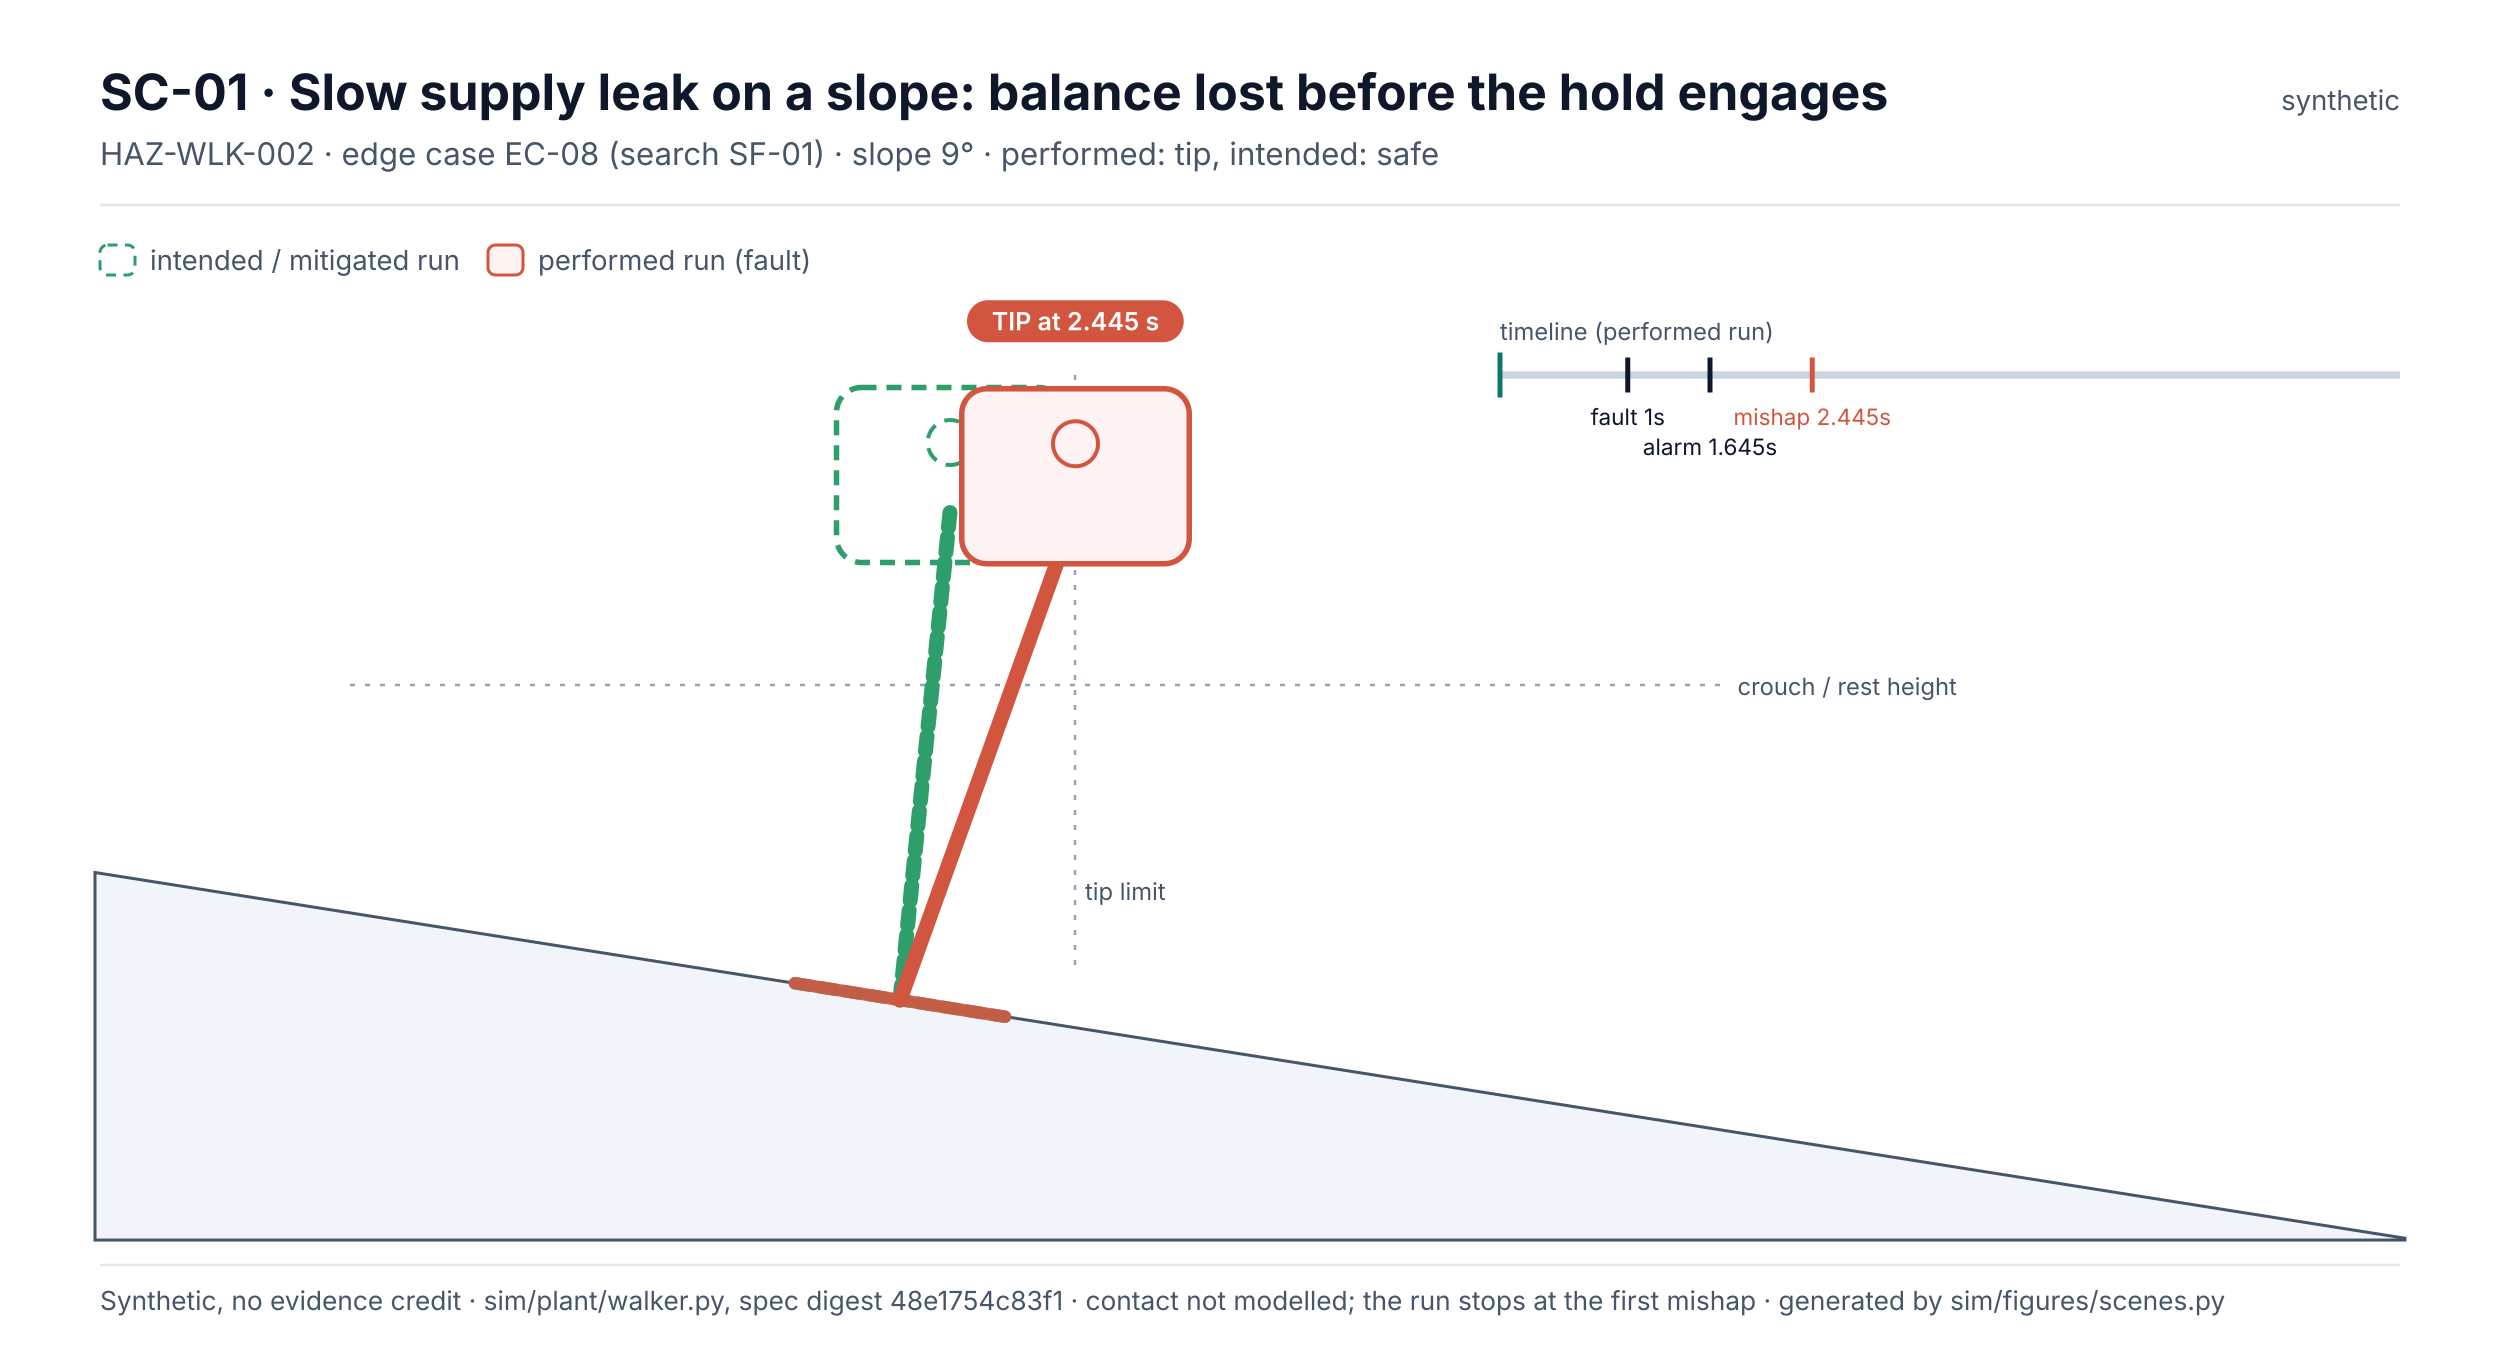
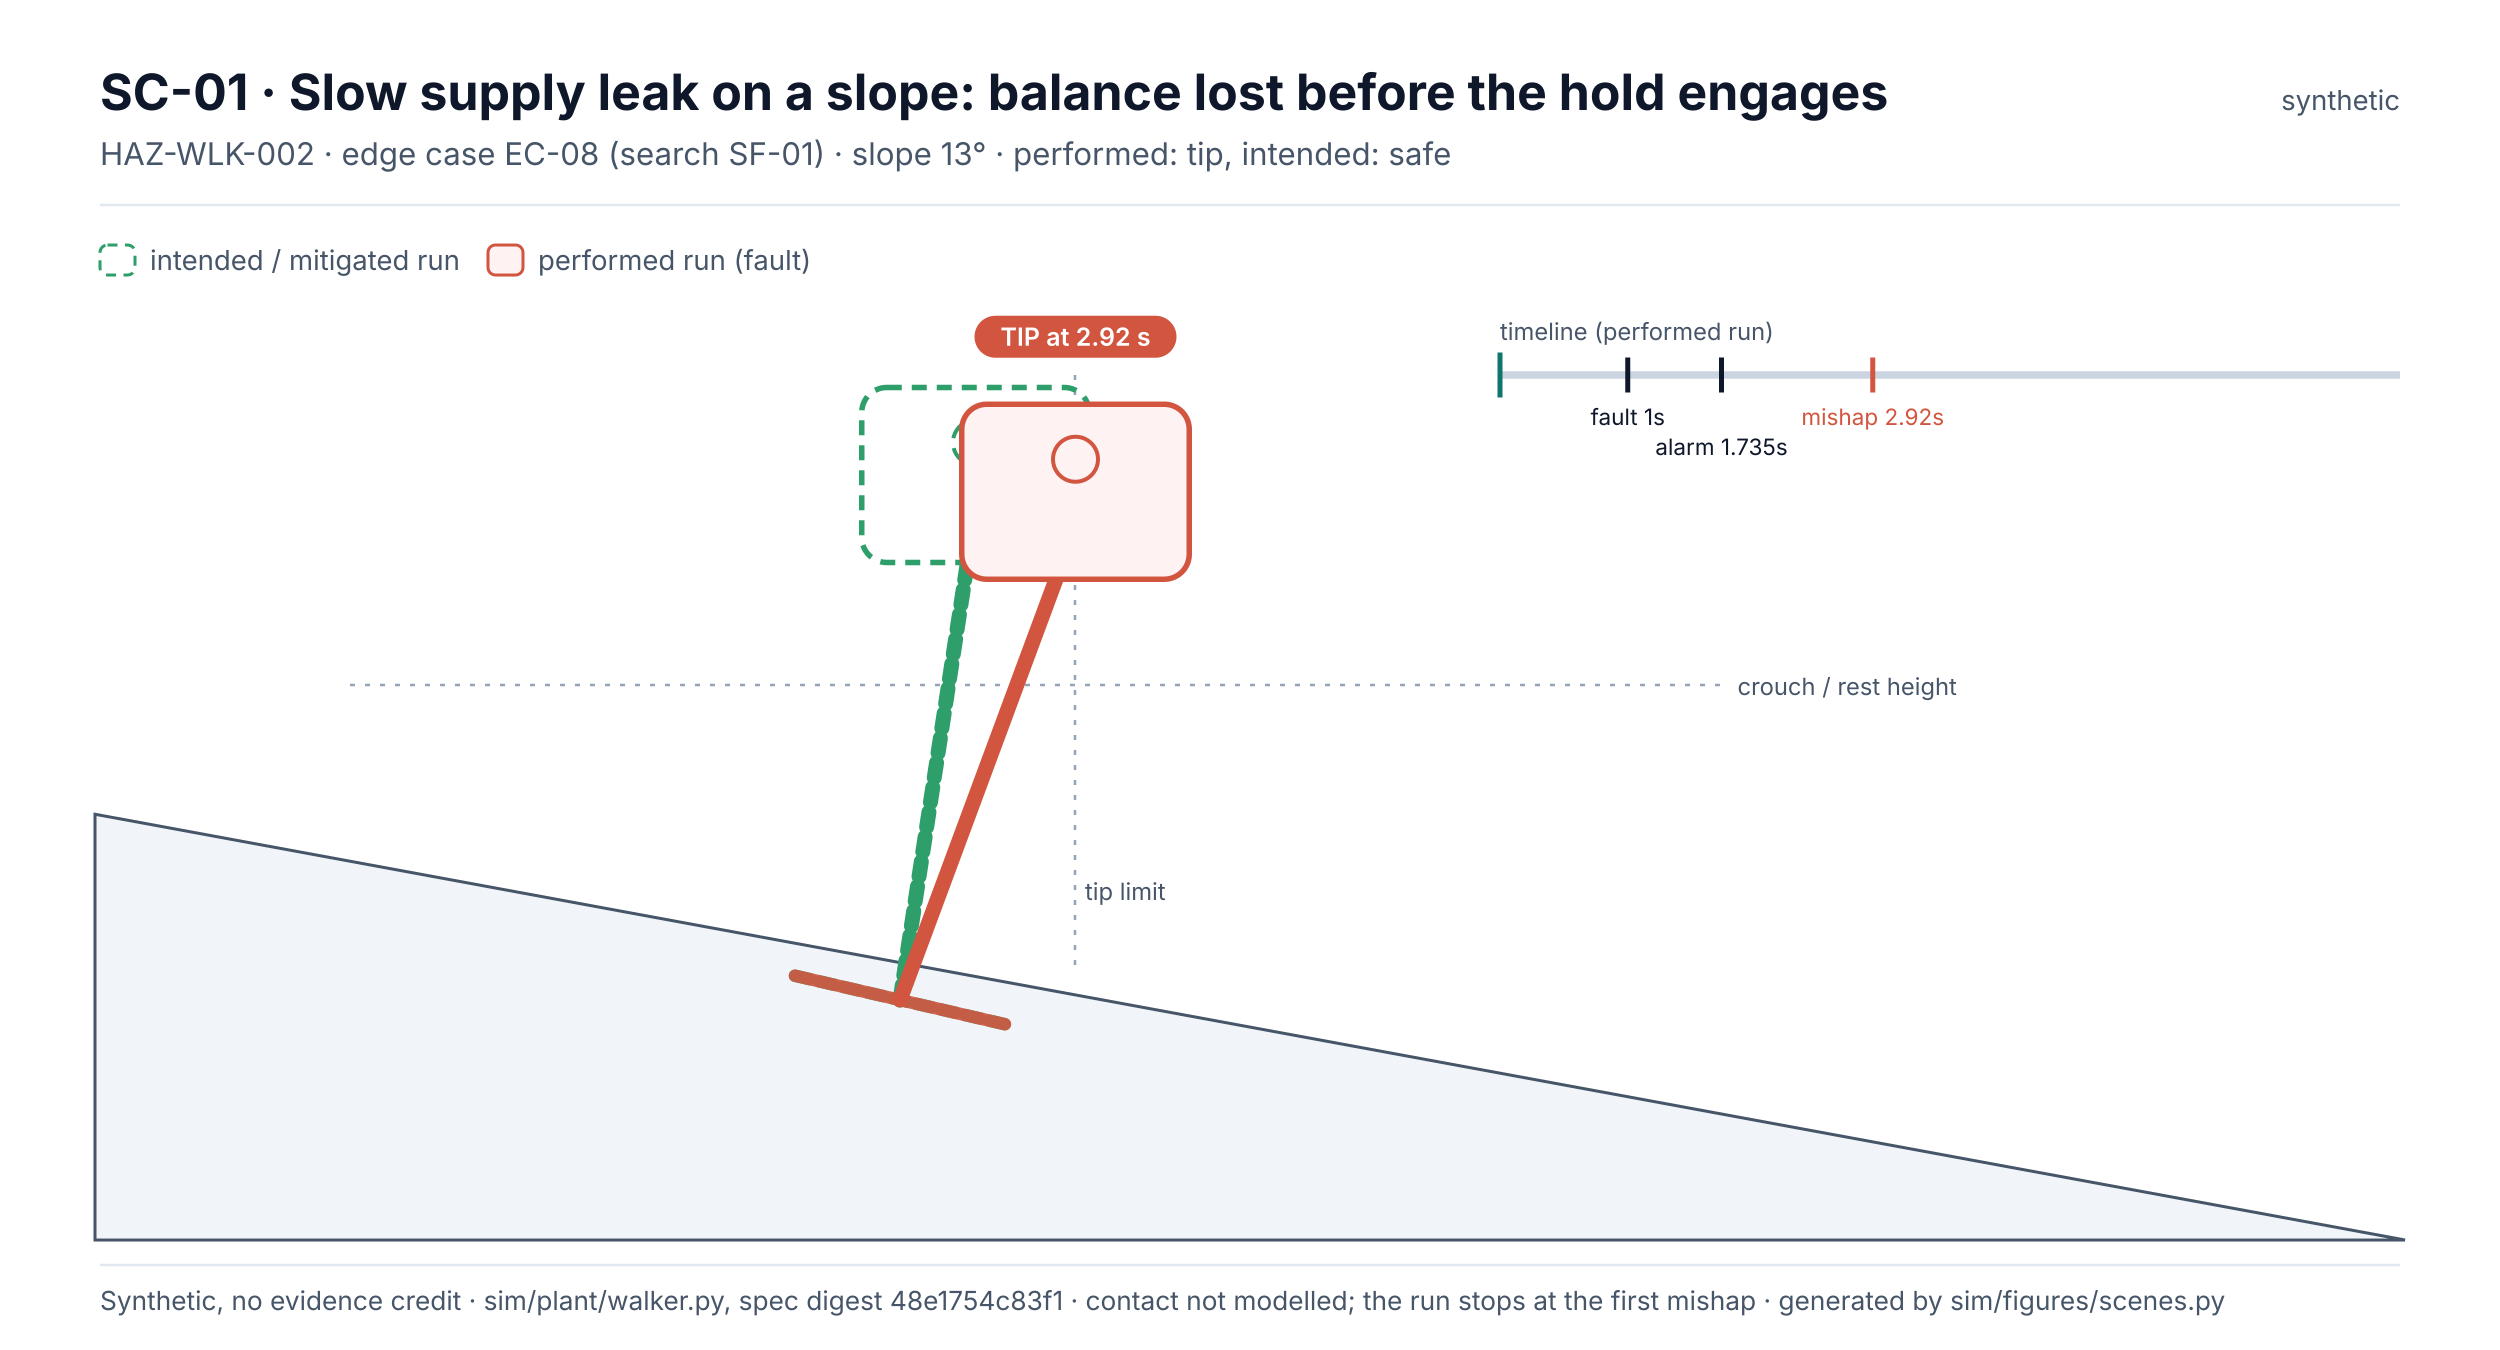
<svg xmlns="http://www.w3.org/2000/svg" width="1000" height="540" viewBox="0 0 1000 540" font-family="Inter, 'Segoe UI', Helvetica, Arial, sans-serif" role="img">
  <defs>
    <marker id="arr" viewBox="0 0 10 10" refX="9" refY="5" markerWidth="7" markerHeight="7" orient="auto-start-reverse">
      <path d="M0,0 L10,5 L0,10 z" fill="#475569" />
    </marker>
  </defs>
  <rect x="0" y="0" width="1000" height="540" rx="0" fill="#FFFFFF" stroke="none" stroke-width="0" />
  <text x="40" y="44" font-size="20" fill="#0F172A" font-weight="700">SC-01 · Slow supply leak on a slope: balance lost before the hold engages</text>
-   <text x="40" y="66" font-size="12.5" fill="#475569">HAZ-WLK-002 · edge case EC-08 (search SF-01) · slope 9° · performed: tip, intended: safe</text>
+   <text x="40" y="66" font-size="12.5" fill="#475569">HAZ-WLK-002 · edge case EC-08 (search SF-01) · slope 13° · performed: tip, intended: safe</text>
  <text x="960" y="44" font-size="11" fill="#475569" text-anchor="end">synthetic</text>
  <line x1="40" y1="82" x2="960" y2="82" stroke="#E2E8F0" stroke-width="1" />
  <rect x="40" y="98" width="14" height="12" rx="3" fill="none" stroke="#2E9E6A" stroke-width="1.2" stroke-dasharray="4 3" />
  <text x="60" y="108" font-size="11" fill="#475569">intended / mitigated run</text>
  <rect x="195.2" y="98" width="14" height="12" rx="3" fill="#FEF2F2" stroke="#D2553F" stroke-width="1.2" />
  <text x="215.2" y="108" font-size="11" fill="#475569">performed run (fault)</text>
-   <path d="M38,349 L962,495.3 L962,496 L38,496 Z" fill="#F1F5F9" stroke="#475569" stroke-width="1.2" />
+   <path d="M38,325.7 L962,496 L962,496 L38,496 Z" fill="#F1F5F9" stroke="#475569" stroke-width="1.2" />
  <line x1="140" y1="274" x2="690" y2="274" stroke="#94A3B8" stroke-width="1" stroke-dasharray="2 4" />
  <text x="695" y="278" font-size="9.5" fill="#475569">crouch / rest height</text>
  <line x1="430" y1="150" x2="430" y2="390" stroke="#94A3B8" stroke-width="1" stroke-dasharray="2 4" />
  <text x="434" y="360" font-size="9.5" fill="#475569">tip limit</text>
-   <line x1="318" y1="393.3" x2="402" y2="406.7" stroke="#2E9E6A" stroke-width="5" stroke-linecap="round" stroke-dasharray="6 4" opacity="0.9" />
-   <line x1="360" y1="400" x2="380.1" y2="204" stroke="#2E9E6A" stroke-width="6" stroke-linecap="round" stroke-dasharray="6 4">
-     <animate attributeName="x2" dur="7.05s" repeatCount="indefinite" keyTimes="0;0.007;0.014;0.021;0.029;0.036;0.043;0.05;0.057;0.064;0.071;0.079;0.086;0.093;0.1;0.107;0.114;0.121;0.129;0.136;0.143;0.15;0.157;0.164;0.171;0.179;0.186;0.193;0.2;0.207;0.214;0.221;0.229;0.236;0.243;0.25;0.257;0.264;0.271;0.279;0.286;0.293;0.3;0.307;0.314;0.321;0.329;0.336;0.343;0.35;0.357;0.364;0.371;0.379;0.386;0.393;0.4;0.407;0.414;0.421;0.429;0.436;0.443;0.45;0.457;0.464;0.471;0.479;0.486;0.493;0.5;0.507;0.514;0.521;0.529;0.536;0.543;0.55;0.557;0.564;0.571;0.579;0.586;0.593;0.6;0.607;0.614;0.621;0.629;0.636;0.643;0.65;0.657;0.664;0.671;0.679;0.686;0.693;0.7;0.707;0.714;0.721;0.729;0.736;0.743;0.75;0.757;0.764;0.771;0.779;0.786;0.793;0.8;0.807;0.814;0.821;0.829;0.836;0.843;0.85;0.857;0.864;0.871;0.879;0.886;0.893;0.9;0.907;0.914;0.921;0.929;0.936;0.943;0.95;0.957;0.964;0.971;0.979;0.986;0.993;1" values="381.1;382.8;384.4;385.8;387.1;388.3;389.4;390.4;391.3;392.1;392.8;393.5;394.1;394.6;395.1;395.5;395.9;396.2;396.5;396.8;397;397.1;397.3;397.4;397.4;397.5;397.5;397.4;397.4;397.3;397.2;397;396.8;396.5;396.3;395.9;395.6;395.2;394.7;394.2;393.6;392.9;392.2;391.4;390.6;389.8;389;388.3;387.5;386.9;386.4;385.9;385.6;385.3;385.1;385;384.9;384.9;384.9;384.8;384.8;384.7;384.6;384.4;384.2;383.9;383.5;383.2;382.8;382.4;382;381.6;381.3;381;380.9;380.8;380.7;380.8;380.9;381.1;381.3;381.5;381.7;382;382.1;382.2;382.3;382.3;382.2;382.1;381.9;381.6;381.3;381;380.8;380.5;380.3;380.1;380;380;380;380.1;380.3;380.5;380.8;381;381.3;381.6;381.8;381.9;382;382;382;381.8;381.7;381.4;381.2;380.9;380.6;380.4;380.1;380.1;380.1;380.1;380.1;380.1;380.1;380.1;380.1;380.1;380.1;380.1;380.1;380.1;380.1;380.1;380.1;380.1;380.1;380.1;380.1" />
+   <line x1="318" y1="390.3" x2="402" y2="409.7" stroke="#2E9E6A" stroke-width="5" stroke-linecap="round" stroke-dasharray="6 4" opacity="0.9" />
+   <line x1="360" y1="400" x2="390.2" y2="204" stroke="#2E9E6A" stroke-width="6" stroke-linecap="round" stroke-dasharray="6 4">
+     <animate attributeName="x2" dur="7.05s" repeatCount="indefinite" keyTimes="0;0.007;0.014;0.021;0.029;0.036;0.043;0.05;0.057;0.064;0.071;0.079;0.086;0.093;0.1;0.107;0.114;0.121;0.129;0.136;0.143;0.15;0.157;0.164;0.171;0.179;0.186;0.193;0.2;0.207;0.214;0.221;0.229;0.236;0.243;0.25;0.257;0.264;0.271;0.279;0.286;0.293;0.3;0.307;0.314;0.321;0.329;0.336;0.343;0.35;0.357;0.364;0.371;0.379;0.386;0.393;0.4;0.407;0.414;0.421;0.429;0.436;0.443;0.45;0.457;0.464;0.471;0.479;0.486;0.493;0.5;0.507;0.514;0.521;0.529;0.536;0.543;0.55;0.557;0.564;0.571;0.579;0.586;0.593;0.6;0.607;0.614;0.621;0.629;0.636;0.643;0.65;0.657;0.664;0.671;0.679;0.686;0.693;0.7;0.707;0.714;0.721;0.729;0.736;0.743;0.75;0.757;0.764;0.771;0.779;0.786;0.793;0.8;0.807;0.814;0.821;0.829;0.836;0.843;0.85;0.857;0.864;0.871;0.879;0.886;0.893;0.9;0.907;0.914;0.921;0.929;0.936;0.943;0.95;0.957;0.964;0.971;0.979;0.986;0.993;1" values="390.2;390.1;390;390;390;390.2;390.3;390.6;390.8;391.1;391.4;391.6;391.8;392;392.1;392.1;392;391.9;391.7;391.5;391.2;391;390.7;390.4;390.2;390.1;390;390;390;390.1;390.3;390.5;390.8;391.1;391.4;391.6;391.8;392;392.1;392.1;392;391.9;391.7;391.5;391.2;391;390.7;390.4;390.2;390.1;390;390;390;390.1;390.3;390.5;390.8;391.1;391.4;391.6;391.8;392;392.1;392.1;392;391.9;391.7;391.5;391.2;391;390.7;390.4;390.2;390.1;390;390;390;390.1;390.3;390.5;390.8;391.1;391.4;391.6;391.8;392;392.1;392.1;392;391.9;391.7;391.5;391.2;391;390.7;390.4;390.2;390.1;390;390;390;390.1;390.3;390.5;390.8;391.1;391.4;391.6;391.8;392;392.1;392.1;392;391.9;391.7;391.5;391.2;391;390.7;390.4;390.2;390.2;390.2;390.2;390.2;390.2;390.2;390.2;390.2;390.2;390.2;390.2;390.2;390.2;390.2;390.2;390.2;390.2;390.2;390.2;390.2" />
    <animate attributeName="y2" dur="7.05s" repeatCount="indefinite" keyTimes="0;0.007;0.014;0.021;0.029;0.036;0.043;0.05;0.057;0.064;0.071;0.079;0.086;0.093;0.1;0.107;0.114;0.121;0.129;0.136;0.143;0.15;0.157;0.164;0.171;0.179;0.186;0.193;0.2;0.207;0.214;0.221;0.229;0.236;0.243;0.25;0.257;0.264;0.271;0.279;0.286;0.293;0.3;0.307;0.314;0.321;0.329;0.336;0.343;0.35;0.357;0.364;0.371;0.379;0.386;0.393;0.4;0.407;0.414;0.421;0.429;0.436;0.443;0.45;0.457;0.464;0.471;0.479;0.486;0.493;0.5;0.507;0.514;0.521;0.529;0.536;0.543;0.55;0.557;0.564;0.571;0.579;0.586;0.593;0.6;0.607;0.614;0.621;0.629;0.636;0.643;0.65;0.657;0.664;0.671;0.679;0.686;0.693;0.7;0.707;0.714;0.721;0.729;0.736;0.743;0.75;0.757;0.764;0.771;0.779;0.786;0.793;0.8;0.807;0.814;0.821;0.829;0.836;0.843;0.85;0.857;0.864;0.871;0.879;0.886;0.893;0.9;0.907;0.914;0.921;0.929;0.936;0.943;0.95;0.957;0.964;0.971;0.979;0.986;0.993;1" values="204;204;204;204;204;204;204;204;204;204;204;204;204;204;204;204;204;204;204;204;204;204;204;204;204;204;204;204;204;204;204;204;204;204;204;204;204;204;204;204;204;204;204;204;204;204;204;204;204;204;204;204;204;204;204;204;204;204;204;204;204;204;204;204;204;204;204;204;204;204;204;204;204;204;204;204;204;204;204;204;204;204;204;204;204;204;204;204;204;204;204;204;204;204;204;204;204;204;204;204;204;204;204;204;204;204;204;204;204;204;204;204;204;204;204;204;204;204;204;204;204;204;204;204;204;204;204;204;204;204;204;204;204;204;204;204;204;204;204;204;204" />
  </line>
-   <g transform="translate(380.1 190)">
-     <animateTransform attributeName="transform" type="translate" dur="7.05s" repeatCount="indefinite" keyTimes="0;0.007;0.014;0.021;0.029;0.036;0.043;0.05;0.057;0.064;0.071;0.079;0.086;0.093;0.1;0.107;0.114;0.121;0.129;0.136;0.143;0.15;0.157;0.164;0.171;0.179;0.186;0.193;0.2;0.207;0.214;0.221;0.229;0.236;0.243;0.25;0.257;0.264;0.271;0.279;0.286;0.293;0.3;0.307;0.314;0.321;0.329;0.336;0.343;0.35;0.357;0.364;0.371;0.379;0.386;0.393;0.4;0.407;0.414;0.421;0.429;0.436;0.443;0.45;0.457;0.464;0.471;0.479;0.486;0.493;0.5;0.507;0.514;0.521;0.529;0.536;0.543;0.55;0.557;0.564;0.571;0.579;0.586;0.593;0.6;0.607;0.614;0.621;0.629;0.636;0.643;0.65;0.657;0.664;0.671;0.679;0.686;0.693;0.7;0.707;0.714;0.721;0.729;0.736;0.743;0.75;0.757;0.764;0.771;0.779;0.786;0.793;0.8;0.807;0.814;0.821;0.829;0.836;0.843;0.85;0.857;0.864;0.871;0.879;0.886;0.893;0.9;0.907;0.914;0.921;0.929;0.936;0.943;0.95;0.957;0.964;0.971;0.979;0.986;0.993;1" values="381.1 190;382.8 190;384.4 190;385.8 190;387.1 190;388.3 190;389.4 190;390.4 190;391.3 190;392.1 190;392.8 190;393.5 190;394.1 190;394.6 190;395.1 190;395.5 190;395.9 190;396.2 190;396.5 190;396.8 190;397 190;397.1 190;397.3 190;397.4 190;397.4 190;397.5 190;397.5 190;397.4 190;397.4 190;397.3 190;397.2 190;397 190;396.8 190;396.5 190;396.3 190;395.9 190;395.6 190;395.2 190;394.7 190;394.2 190;393.6 190;392.9 190;392.2 190;391.4 190;390.6 190;389.8 190;389 190;388.3 190;387.5 190;386.9 190;386.4 190;385.9 190;385.6 190;385.3 190;385.1 190;385 190;384.9 190;384.9 190;384.9 190;384.8 190;384.8 190;384.7 190;384.6 190;384.4 190;384.2 190;383.9 190;383.5 190;383.2 190;382.8 190;382.4 190;382 190;381.6 190;381.3 190;381 190;380.9 190;380.8 190;380.7 190;380.8 190;380.9 190;381.1 190;381.3 190;381.5 190;381.7 190;382 190;382.1 190;382.2 190;382.3 190;382.3 190;382.2 190;382.1 190;381.9 190;381.6 190;381.3 190;381 190;380.8 190;380.5 190;380.3 190;380.1 190;380 190;380 190;380 190;380.1 190;380.3 190;380.5 190;380.8 190;381 190;381.3 190;381.6 190;381.8 190;381.9 190;382 190;382 190;382 190;381.8 190;381.7 190;381.4 190;381.2 190;380.9 190;380.6 190;380.4 190;380.1 190;380.1 190;380.1 190;380.1 190;380.1 190;380.1 190;380.1 190;380.1 190;380.1 190;380.1 190;380.1 190;380.1 190;380.1 190;380.1 190;380.1 190;380.1 190;380.1 190;380.1 190;380.1 190;380.1 190;380.1 190" />
+   <g transform="translate(390.2 190)">
+     <animateTransform attributeName="transform" type="translate" dur="7.05s" repeatCount="indefinite" keyTimes="0;0.007;0.014;0.021;0.029;0.036;0.043;0.05;0.057;0.064;0.071;0.079;0.086;0.093;0.1;0.107;0.114;0.121;0.129;0.136;0.143;0.15;0.157;0.164;0.171;0.179;0.186;0.193;0.2;0.207;0.214;0.221;0.229;0.236;0.243;0.25;0.257;0.264;0.271;0.279;0.286;0.293;0.3;0.307;0.314;0.321;0.329;0.336;0.343;0.35;0.357;0.364;0.371;0.379;0.386;0.393;0.4;0.407;0.414;0.421;0.429;0.436;0.443;0.45;0.457;0.464;0.471;0.479;0.486;0.493;0.5;0.507;0.514;0.521;0.529;0.536;0.543;0.55;0.557;0.564;0.571;0.579;0.586;0.593;0.6;0.607;0.614;0.621;0.629;0.636;0.643;0.65;0.657;0.664;0.671;0.679;0.686;0.693;0.7;0.707;0.714;0.721;0.729;0.736;0.743;0.75;0.757;0.764;0.771;0.779;0.786;0.793;0.8;0.807;0.814;0.821;0.829;0.836;0.843;0.85;0.857;0.864;0.871;0.879;0.886;0.893;0.9;0.907;0.914;0.921;0.929;0.936;0.943;0.95;0.957;0.964;0.971;0.979;0.986;0.993;1" values="390.2 190;390.1 190;390 190;390 190;390 190;390.2 190;390.3 190;390.6 190;390.8 190;391.1 190;391.4 190;391.6 190;391.8 190;392 190;392.1 190;392.1 190;392 190;391.9 190;391.7 190;391.5 190;391.2 190;391 190;390.7 190;390.4 190;390.2 190;390.1 190;390 190;390 190;390 190;390.1 190;390.3 190;390.5 190;390.8 190;391.1 190;391.4 190;391.6 190;391.8 190;392 190;392.1 190;392.1 190;392 190;391.9 190;391.7 190;391.5 190;391.2 190;391 190;390.7 190;390.4 190;390.2 190;390.1 190;390 190;390 190;390 190;390.1 190;390.3 190;390.5 190;390.8 190;391.1 190;391.4 190;391.6 190;391.8 190;392 190;392.1 190;392.1 190;392 190;391.9 190;391.7 190;391.5 190;391.2 190;391 190;390.7 190;390.4 190;390.2 190;390.1 190;390 190;390 190;390 190;390.1 190;390.3 190;390.5 190;390.8 190;391.1 190;391.4 190;391.6 190;391.8 190;392 190;392.1 190;392.1 190;392 190;391.9 190;391.7 190;391.5 190;391.2 190;391 190;390.7 190;390.4 190;390.2 190;390.1 190;390 190;390 190;390 190;390.1 190;390.3 190;390.5 190;390.8 190;391.1 190;391.4 190;391.6 190;391.8 190;392 190;392.1 190;392.1 190;392 190;391.9 190;391.7 190;391.5 190;391.2 190;391 190;390.7 190;390.4 190;390.2 190;390.2 190;390.2 190;390.2 190;390.2 190;390.2 190;390.2 190;390.2 190;390.2 190;390.2 190;390.2 190;390.2 190;390.2 190;390.2 190;390.2 190;390.2 190;390.2 190;390.2 190;390.2 190;390.2 190;390.2 190" />
    <rect x="-45.5" y="-35" width="91" height="70" rx="10" fill="none" stroke="#2E9E6A" stroke-width="2.2" stroke-dasharray="6 4" />
    <circle cx="0" cy="-13" r="9" fill="none" stroke="#2E9E6A" stroke-width="1.6" stroke-dasharray="6 4" />
    <text x="0" y="25" font-size="10" fill="#2E9E6A" font-weight="700" text-anchor="middle" />
  </g>
-   <line x1="318" y1="393.3" x2="402" y2="406.7" stroke="#D2553F" stroke-width="5" stroke-linecap="round" opacity="0.9" />
-   <line x1="360" y1="400" x2="430.2" y2="204.5" stroke="#D2553F" stroke-width="6" stroke-linecap="round" stroke-dasharray="">
-     <animate attributeName="x2" dur="7.05s" repeatCount="indefinite" keyTimes="0;0.007;0.014;0.021;0.029;0.036;0.043;0.05;0.057;0.064;0.071;0.079;0.086;0.093;0.1;0.107;0.114;0.121;0.129;0.136;0.143;0.15;0.157;0.164;0.171;0.179;0.186;0.193;0.2;0.207;0.214;0.221;0.229;0.236;0.243;0.25;0.257;0.264;0.271;0.279;0.286;0.293;0.3;0.307;0.314;0.321;0.329;0.336;0.343;0.35;0.357;0.364;0.371;0.379;0.386;0.393;0.4;0.407;0.414;0.421;0.429;0.436;0.443;0.45;0.457;0.464;0.471;0.479;0.486;0.493;0.5;0.507;0.514;0.521;0.529;0.536;0.543;0.55;0.557;0.564;0.571;0.579;0.586;0.593;0.6;0.607;0.614;0.621;0.629;0.636;0.643;0.65;0.657;0.664;0.671;0.679;0.686;0.693;0.7;0.707;0.714;0.721;0.729;0.736;0.743;0.75;0.757;0.764;0.771;0.779;0.786;0.793;0.8;0.807;0.814;0.821;0.829;0.836;0.843;0.85;0.857;0.864;0.871;0.879;0.886;0.893;0.9;0.907;0.914;0.921;0.929;0.936;0.943;0.95;0.957;0.964;0.971;0.979;0.986;0.993;1" values="381.1;382.8;384.4;385.8;387.1;388.3;389.4;390.4;391.3;392.1;392.8;393.5;394.1;394.6;395.1;395.5;395.9;396.2;396.5;396.8;397;397.1;397.3;397.4;397.5;397.7;397.8;398;398.2;398.4;398.7;399.1;399.5;400;400.6;401.3;402.1;403.1;404.2;405.4;406.8;408.4;410.2;412.3;414.5;417.1;419.9;423.1;426.7;430.2;430.2;430.2;430.2;430.2;430.2;430.2;430.2;430.2;430.2;430.2;430.2;430.2;430.2;430.2;430.2;430.2;430.2;430.2;430.2;430.2;430.2;430.2;430.2;430.2;430.2;430.2;430.2;430.2;430.2;430.2;430.2;430.2;430.2;430.2;430.2;430.2;430.2;430.2;430.2;430.2;430.2;430.2;430.2;430.2;430.2;430.2;430.2;430.2;430.2;430.2;430.2;430.2;430.2;430.2;430.2;430.2;430.2;430.2;430.2;430.2;430.2;430.2;430.2;430.2;430.2;430.2;430.2;430.2;430.2;430.2;430.2;430.2;430.2;430.2;430.2;430.2;430.2;430.2;430.2;430.2;430.2;430.2;430.2;430.2;430.2;430.2;430.2;430.2;430.2;430.2;430.2" />
-     <animate attributeName="y2" dur="7.05s" repeatCount="indefinite" keyTimes="0;0.007;0.014;0.021;0.029;0.036;0.043;0.05;0.057;0.064;0.071;0.079;0.086;0.093;0.1;0.107;0.114;0.121;0.129;0.136;0.143;0.15;0.157;0.164;0.171;0.179;0.186;0.193;0.2;0.207;0.214;0.221;0.229;0.236;0.243;0.25;0.257;0.264;0.271;0.279;0.286;0.293;0.3;0.307;0.314;0.321;0.329;0.336;0.343;0.35;0.357;0.364;0.371;0.379;0.386;0.393;0.4;0.407;0.414;0.421;0.429;0.436;0.443;0.45;0.457;0.464;0.471;0.479;0.486;0.493;0.5;0.507;0.514;0.521;0.529;0.536;0.543;0.55;0.557;0.564;0.571;0.579;0.586;0.593;0.6;0.607;0.614;0.621;0.629;0.636;0.643;0.65;0.657;0.664;0.671;0.679;0.686;0.693;0.7;0.707;0.714;0.721;0.729;0.736;0.743;0.75;0.757;0.764;0.771;0.779;0.786;0.793;0.8;0.807;0.814;0.821;0.829;0.836;0.843;0.85;0.857;0.864;0.871;0.879;0.886;0.893;0.9;0.907;0.914;0.921;0.929;0.936;0.943;0.95;0.957;0.964;0.971;0.979;0.986;0.993;1" values="204;204;204;204;204;204;204;204;204;204;204;204;204;204;204;204;204;204;204;204;204;204;204;204;204;204;204;204;204;204;204;204;204;204;204;204;204;204;204;204;204;204;204;204;204;204;204;204.1;204.2;204.5;204.5;204.5;204.5;204.5;204.5;204.5;204.5;204.5;204.5;204.5;204.5;204.5;204.5;204.5;204.5;204.5;204.5;204.5;204.5;204.5;204.5;204.5;204.5;204.5;204.5;204.5;204.5;204.5;204.5;204.5;204.5;204.5;204.5;204.5;204.5;204.5;204.5;204.5;204.5;204.5;204.5;204.5;204.5;204.5;204.5;204.5;204.5;204.5;204.5;204.5;204.5;204.5;204.5;204.5;204.5;204.5;204.5;204.5;204.5;204.5;204.5;204.5;204.5;204.5;204.5;204.5;204.5;204.5;204.5;204.5;204.5;204.5;204.5;204.5;204.5;204.5;204.5;204.5;204.5;204.5;204.5;204.5;204.5;204.5;204.5;204.5;204.5;204.5;204.5;204.5;204.5" />
+   <line x1="318" y1="390.3" x2="402" y2="409.7" stroke="#D2553F" stroke-width="5" stroke-linecap="round" opacity="0.9" />
+   <line x1="360" y1="400" x2="430.2" y2="210.7" stroke="#D2553F" stroke-width="6" stroke-linecap="round" stroke-dasharray="">
+     <animate attributeName="x2" dur="7.05s" repeatCount="indefinite" keyTimes="0;0.007;0.014;0.021;0.029;0.036;0.043;0.05;0.057;0.064;0.071;0.079;0.086;0.093;0.1;0.107;0.114;0.121;0.129;0.136;0.143;0.15;0.157;0.164;0.171;0.179;0.186;0.193;0.2;0.207;0.214;0.221;0.229;0.236;0.243;0.25;0.257;0.264;0.271;0.279;0.286;0.293;0.3;0.307;0.314;0.321;0.329;0.336;0.343;0.35;0.357;0.364;0.371;0.379;0.386;0.393;0.4;0.407;0.414;0.421;0.429;0.436;0.443;0.45;0.457;0.464;0.471;0.479;0.486;0.493;0.5;0.507;0.514;0.521;0.529;0.536;0.543;0.55;0.557;0.564;0.571;0.579;0.586;0.593;0.6;0.607;0.614;0.621;0.629;0.636;0.643;0.65;0.657;0.664;0.671;0.679;0.686;0.693;0.7;0.707;0.714;0.721;0.729;0.736;0.743;0.75;0.757;0.764;0.771;0.779;0.786;0.793;0.8;0.807;0.814;0.821;0.829;0.836;0.843;0.85;0.857;0.864;0.871;0.879;0.886;0.893;0.9;0.907;0.914;0.921;0.929;0.936;0.943;0.95;0.957;0.964;0.971;0.979;0.986;0.993;1" values="390.2;390.1;390;390;390;390.2;390.3;390.6;390.8;391.1;391.4;391.6;391.8;392;392.1;392.1;392;391.9;391.7;391.5;391.2;391;390.7;390.4;390.2;390.1;390;390;390;390.1;390.3;390.5;390.8;391.1;391.4;391.7;392;392.4;392.8;393.3;393.8;394.4;395.1;395.9;396.7;397.7;398.8;400.1;401.5;403.1;404.9;406.8;409.1;411.5;414.2;417.3;420.6;424.3;428.5;430.2;430.2;430.2;430.2;430.2;430.2;430.2;430.2;430.2;430.2;430.2;430.2;430.2;430.2;430.2;430.2;430.2;430.2;430.2;430.2;430.2;430.2;430.2;430.2;430.2;430.2;430.2;430.2;430.2;430.2;430.2;430.2;430.2;430.2;430.2;430.2;430.2;430.2;430.2;430.2;430.2;430.2;430.2;430.2;430.2;430.2;430.2;430.2;430.2;430.2;430.2;430.2;430.2;430.2;430.2;430.2;430.2;430.2;430.2;430.2;430.2;430.2;430.2;430.2;430.2;430.2;430.2;430.2;430.2;430.2;430.2;430.2;430.2;430.2;430.2;430.2;430.2;430.2;430.2;430.2;430.2;430.2" />
+     <animate attributeName="y2" dur="7.05s" repeatCount="indefinite" keyTimes="0;0.007;0.014;0.021;0.029;0.036;0.043;0.05;0.057;0.064;0.071;0.079;0.086;0.093;0.1;0.107;0.114;0.121;0.129;0.136;0.143;0.15;0.157;0.164;0.171;0.179;0.186;0.193;0.2;0.207;0.214;0.221;0.229;0.236;0.243;0.25;0.257;0.264;0.271;0.279;0.286;0.293;0.3;0.307;0.314;0.321;0.329;0.336;0.343;0.35;0.357;0.364;0.371;0.379;0.386;0.393;0.4;0.407;0.414;0.421;0.429;0.436;0.443;0.45;0.457;0.464;0.471;0.479;0.486;0.493;0.5;0.507;0.514;0.521;0.529;0.536;0.543;0.55;0.557;0.564;0.571;0.579;0.586;0.593;0.6;0.607;0.614;0.621;0.629;0.636;0.643;0.65;0.657;0.664;0.671;0.679;0.686;0.693;0.7;0.707;0.714;0.721;0.729;0.736;0.743;0.75;0.757;0.764;0.771;0.779;0.786;0.793;0.8;0.807;0.814;0.821;0.829;0.836;0.843;0.85;0.857;0.864;0.871;0.879;0.886;0.893;0.9;0.907;0.914;0.921;0.929;0.936;0.943;0.95;0.957;0.964;0.971;0.979;0.986;0.993;1" values="204;204;204;204;204;204;204;204;204;204;204;204;204;204;204;204;204;204;204;204;204;204;204;204;204;204;204;204;204;204;204;204;204;204;204;204;204;204;204;204;204;204;204;204;204;204;204;204;204;204;204;204.1;204.3;204.7;205.2;206;207;208.3;210;210.7;210.7;210.7;210.7;210.7;210.7;210.7;210.7;210.7;210.7;210.7;210.7;210.7;210.7;210.7;210.7;210.7;210.7;210.7;210.7;210.7;210.7;210.7;210.7;210.7;210.7;210.7;210.7;210.7;210.7;210.7;210.7;210.7;210.7;210.7;210.7;210.7;210.7;210.7;210.7;210.7;210.7;210.7;210.7;210.7;210.7;210.7;210.7;210.7;210.7;210.7;210.7;210.7;210.7;210.7;210.7;210.7;210.7;210.7;210.7;210.7;210.7;210.7;210.7;210.7;210.7;210.7;210.7;210.7;210.7;210.7;210.7;210.7;210.7;210.7;210.7;210.7;210.7;210.7;210.7;210.7;210.7" />
  </line>
-   <g transform="translate(430.2 190.5)">
-     <animateTransform attributeName="transform" type="translate" dur="7.05s" repeatCount="indefinite" keyTimes="0;0.007;0.014;0.021;0.029;0.036;0.043;0.05;0.057;0.064;0.071;0.079;0.086;0.093;0.1;0.107;0.114;0.121;0.129;0.136;0.143;0.15;0.157;0.164;0.171;0.179;0.186;0.193;0.2;0.207;0.214;0.221;0.229;0.236;0.243;0.25;0.257;0.264;0.271;0.279;0.286;0.293;0.3;0.307;0.314;0.321;0.329;0.336;0.343;0.35;0.357;0.364;0.371;0.379;0.386;0.393;0.4;0.407;0.414;0.421;0.429;0.436;0.443;0.45;0.457;0.464;0.471;0.479;0.486;0.493;0.5;0.507;0.514;0.521;0.529;0.536;0.543;0.55;0.557;0.564;0.571;0.579;0.586;0.593;0.6;0.607;0.614;0.621;0.629;0.636;0.643;0.65;0.657;0.664;0.671;0.679;0.686;0.693;0.7;0.707;0.714;0.721;0.729;0.736;0.743;0.75;0.757;0.764;0.771;0.779;0.786;0.793;0.8;0.807;0.814;0.821;0.829;0.836;0.843;0.85;0.857;0.864;0.871;0.879;0.886;0.893;0.9;0.907;0.914;0.921;0.929;0.936;0.943;0.95;0.957;0.964;0.971;0.979;0.986;0.993;1" values="381.1 190;382.8 190;384.4 190;385.8 190;387.1 190;388.3 190;389.4 190;390.4 190;391.3 190;392.1 190;392.8 190;393.5 190;394.1 190;394.6 190;395.1 190;395.5 190;395.9 190;396.2 190;396.5 190;396.8 190;397 190;397.1 190;397.3 190;397.4 190;397.5 190;397.7 190;397.8 190;398 190;398.2 190;398.4 190;398.7 190;399.1 190;399.5 190;400 190;400.6 190;401.3 190;402.1 190;403.1 190;404.2 190;405.4 190;406.8 190;408.4 190;410.2 190;412.3 190;414.5 190;417.1 190;419.9 190;423.1 190.1;426.7 190.2;430.2 190.5;430.2 190.5;430.2 190.5;430.2 190.5;430.2 190.5;430.2 190.5;430.2 190.5;430.2 190.5;430.2 190.5;430.2 190.5;430.2 190.5;430.2 190.5;430.2 190.5;430.2 190.5;430.2 190.5;430.2 190.5;430.2 190.5;430.2 190.5;430.2 190.5;430.2 190.5;430.2 190.5;430.2 190.5;430.2 190.5;430.2 190.5;430.2 190.5;430.2 190.5;430.2 190.5;430.2 190.5;430.2 190.5;430.2 190.5;430.2 190.5;430.2 190.5;430.2 190.5;430.2 190.5;430.2 190.5;430.2 190.5;430.2 190.5;430.2 190.5;430.2 190.5;430.2 190.5;430.2 190.5;430.2 190.5;430.2 190.5;430.2 190.5;430.2 190.5;430.2 190.5;430.2 190.5;430.2 190.5;430.2 190.5;430.2 190.5;430.2 190.5;430.2 190.5;430.2 190.5;430.2 190.5;430.2 190.5;430.2 190.5;430.2 190.5;430.2 190.5;430.2 190.5;430.2 190.5;430.2 190.5;430.2 190.5;430.2 190.5;430.2 190.5;430.2 190.5;430.2 190.5;430.2 190.5;430.2 190.5;430.2 190.5;430.2 190.5;430.2 190.5;430.2 190.5;430.2 190.5;430.2 190.5;430.2 190.5;430.2 190.5;430.2 190.5;430.2 190.5;430.2 190.5;430.2 190.5;430.2 190.5;430.2 190.5;430.2 190.5;430.2 190.5;430.2 190.5;430.2 190.5;430.2 190.5;430.2 190.5;430.2 190.5;430.2 190.5;430.2 190.5;430.2 190.5" />
+   <g transform="translate(430.2 196.7)">
+     <animateTransform attributeName="transform" type="translate" dur="7.05s" repeatCount="indefinite" keyTimes="0;0.007;0.014;0.021;0.029;0.036;0.043;0.05;0.057;0.064;0.071;0.079;0.086;0.093;0.1;0.107;0.114;0.121;0.129;0.136;0.143;0.15;0.157;0.164;0.171;0.179;0.186;0.193;0.2;0.207;0.214;0.221;0.229;0.236;0.243;0.25;0.257;0.264;0.271;0.279;0.286;0.293;0.3;0.307;0.314;0.321;0.329;0.336;0.343;0.35;0.357;0.364;0.371;0.379;0.386;0.393;0.4;0.407;0.414;0.421;0.429;0.436;0.443;0.45;0.457;0.464;0.471;0.479;0.486;0.493;0.5;0.507;0.514;0.521;0.529;0.536;0.543;0.55;0.557;0.564;0.571;0.579;0.586;0.593;0.6;0.607;0.614;0.621;0.629;0.636;0.643;0.65;0.657;0.664;0.671;0.679;0.686;0.693;0.7;0.707;0.714;0.721;0.729;0.736;0.743;0.75;0.757;0.764;0.771;0.779;0.786;0.793;0.8;0.807;0.814;0.821;0.829;0.836;0.843;0.85;0.857;0.864;0.871;0.879;0.886;0.893;0.9;0.907;0.914;0.921;0.929;0.936;0.943;0.95;0.957;0.964;0.971;0.979;0.986;0.993;1" values="390.2 190;390.1 190;390 190;390 190;390 190;390.2 190;390.3 190;390.6 190;390.8 190;391.1 190;391.4 190;391.6 190;391.8 190;392 190;392.1 190;392.1 190;392 190;391.9 190;391.7 190;391.5 190;391.2 190;391 190;390.7 190;390.4 190;390.2 190;390.1 190;390 190;390 190;390 190;390.1 190;390.3 190;390.5 190;390.8 190;391.1 190;391.4 190;391.7 190;392 190;392.4 190;392.8 190;393.3 190;393.8 190;394.4 190;395.1 190;395.9 190;396.7 190;397.7 190;398.8 190;400.1 190;401.5 190;403.1 190;404.9 190;406.8 190.1;409.1 190.3;411.5 190.7;414.2 191.2;417.3 192;420.6 193;424.3 194.3;428.5 196;430.2 196.7;430.2 196.7;430.2 196.7;430.2 196.7;430.2 196.7;430.2 196.7;430.2 196.7;430.2 196.7;430.2 196.7;430.2 196.7;430.2 196.7;430.2 196.7;430.2 196.7;430.2 196.7;430.2 196.7;430.2 196.7;430.2 196.7;430.2 196.7;430.2 196.7;430.2 196.7;430.2 196.7;430.2 196.7;430.2 196.7;430.2 196.7;430.2 196.7;430.2 196.7;430.2 196.7;430.2 196.7;430.2 196.7;430.2 196.7;430.2 196.7;430.2 196.7;430.2 196.7;430.2 196.7;430.2 196.7;430.2 196.7;430.2 196.7;430.2 196.7;430.2 196.7;430.2 196.7;430.2 196.7;430.2 196.7;430.2 196.7;430.2 196.7;430.2 196.7;430.2 196.7;430.2 196.7;430.2 196.7;430.2 196.7;430.2 196.7;430.2 196.7;430.2 196.7;430.2 196.7;430.2 196.7;430.2 196.7;430.2 196.7;430.2 196.7;430.2 196.7;430.2 196.7;430.2 196.7;430.2 196.7;430.2 196.7;430.2 196.7;430.2 196.7;430.2 196.7;430.2 196.7;430.2 196.7;430.2 196.7;430.2 196.7;430.2 196.7;430.2 196.7;430.2 196.7;430.2 196.7;430.2 196.7;430.2 196.7;430.2 196.7;430.2 196.7;430.2 196.7;430.2 196.7;430.2 196.7;430.2 196.7;430.2 196.7" />
    <rect x="-45.5" y="-35" width="91" height="70" rx="10" fill="#FEF2F2" stroke="#D2553F" stroke-width="2.2" />
    <circle cx="0" cy="-13" r="9" fill="none" stroke="#D2553F" stroke-width="1.6" />
    <text x="0" y="25" font-size="10" fill="#D2553F" font-weight="700" text-anchor="middle" />
  </g>
-   <rect x="387.2" y="120.5" width="85.9" height="16" rx="8.0" fill="#D2553F" stroke="#D2553F" stroke-width="0.8" />
-   <text x="430.2" y="132.1" font-size="10" fill="#FFFFFF" font-weight="600" text-anchor="middle">TIP at 2.445 s</text>
+   <rect x="390.2" y="126.7" width="80" height="16" rx="8.0" fill="#D2553F" stroke="#D2553F" stroke-width="0.8" />
+   <text x="430.2" y="138.3" font-size="10" fill="#FFFFFF" font-weight="600" text-anchor="middle">TIP at 2.92 s</text>
  <line x1="600" y1="150" x2="960" y2="150" stroke="#CBD5E1" stroke-width="3" />
  <line x1="651.1" y1="143" x2="651.1" y2="157" stroke="#0F172A" stroke-width="2" />
  <text x="651.1" y="170" font-size="9" fill="#0F172A" text-anchor="middle">fault 1s</text>
-   <line x1="684" y1="143" x2="684" y2="157" stroke="#0F172A" stroke-width="2" />
-   <text x="684" y="182" font-size="9" fill="#0F172A" text-anchor="middle">alarm 1.645s</text>
-   <line x1="724.9" y1="143" x2="724.9" y2="157" stroke="#D2553F" stroke-width="2" />
-   <text x="724.9" y="170" font-size="9" fill="#D2553F" text-anchor="middle">mishap 2.445s</text>
+   <line x1="688.6" y1="143" x2="688.6" y2="157" stroke="#0F172A" stroke-width="2" />
+   <text x="688.6" y="182" font-size="9" fill="#0F172A" text-anchor="middle">alarm 1.735s</text>
+   <line x1="749.1" y1="143" x2="749.1" y2="157" stroke="#D2553F" stroke-width="2" />
+   <text x="749.1" y="170" font-size="9" fill="#D2553F" text-anchor="middle">mishap 2.92s</text>
  <line x1="600" y1="141" x2="600" y2="159" stroke="#0F766E" stroke-width="2">
    <animate attributeName="x1" dur="7.05s" repeatCount="indefinite" values="600;960" />
    <animate attributeName="x2" dur="7.05s" repeatCount="indefinite" values="600;960" />
  </line>
  <text x="600" y="136" font-size="9.5" fill="#475569">timeline (performed run)</text>
  <line x1="40" y1="506" x2="960" y2="506" stroke="#E2E8F0" stroke-width="1" />
  <text x="40" y="524" font-size="10.5" fill="#475569">Synthetic, no evidence credit · sim/plant/walker.py, spec digest 48e1754c83f1 · contact not modelled; the run stops at the first mishap · generated by sim/figures/scenes.py</text>
</svg>
